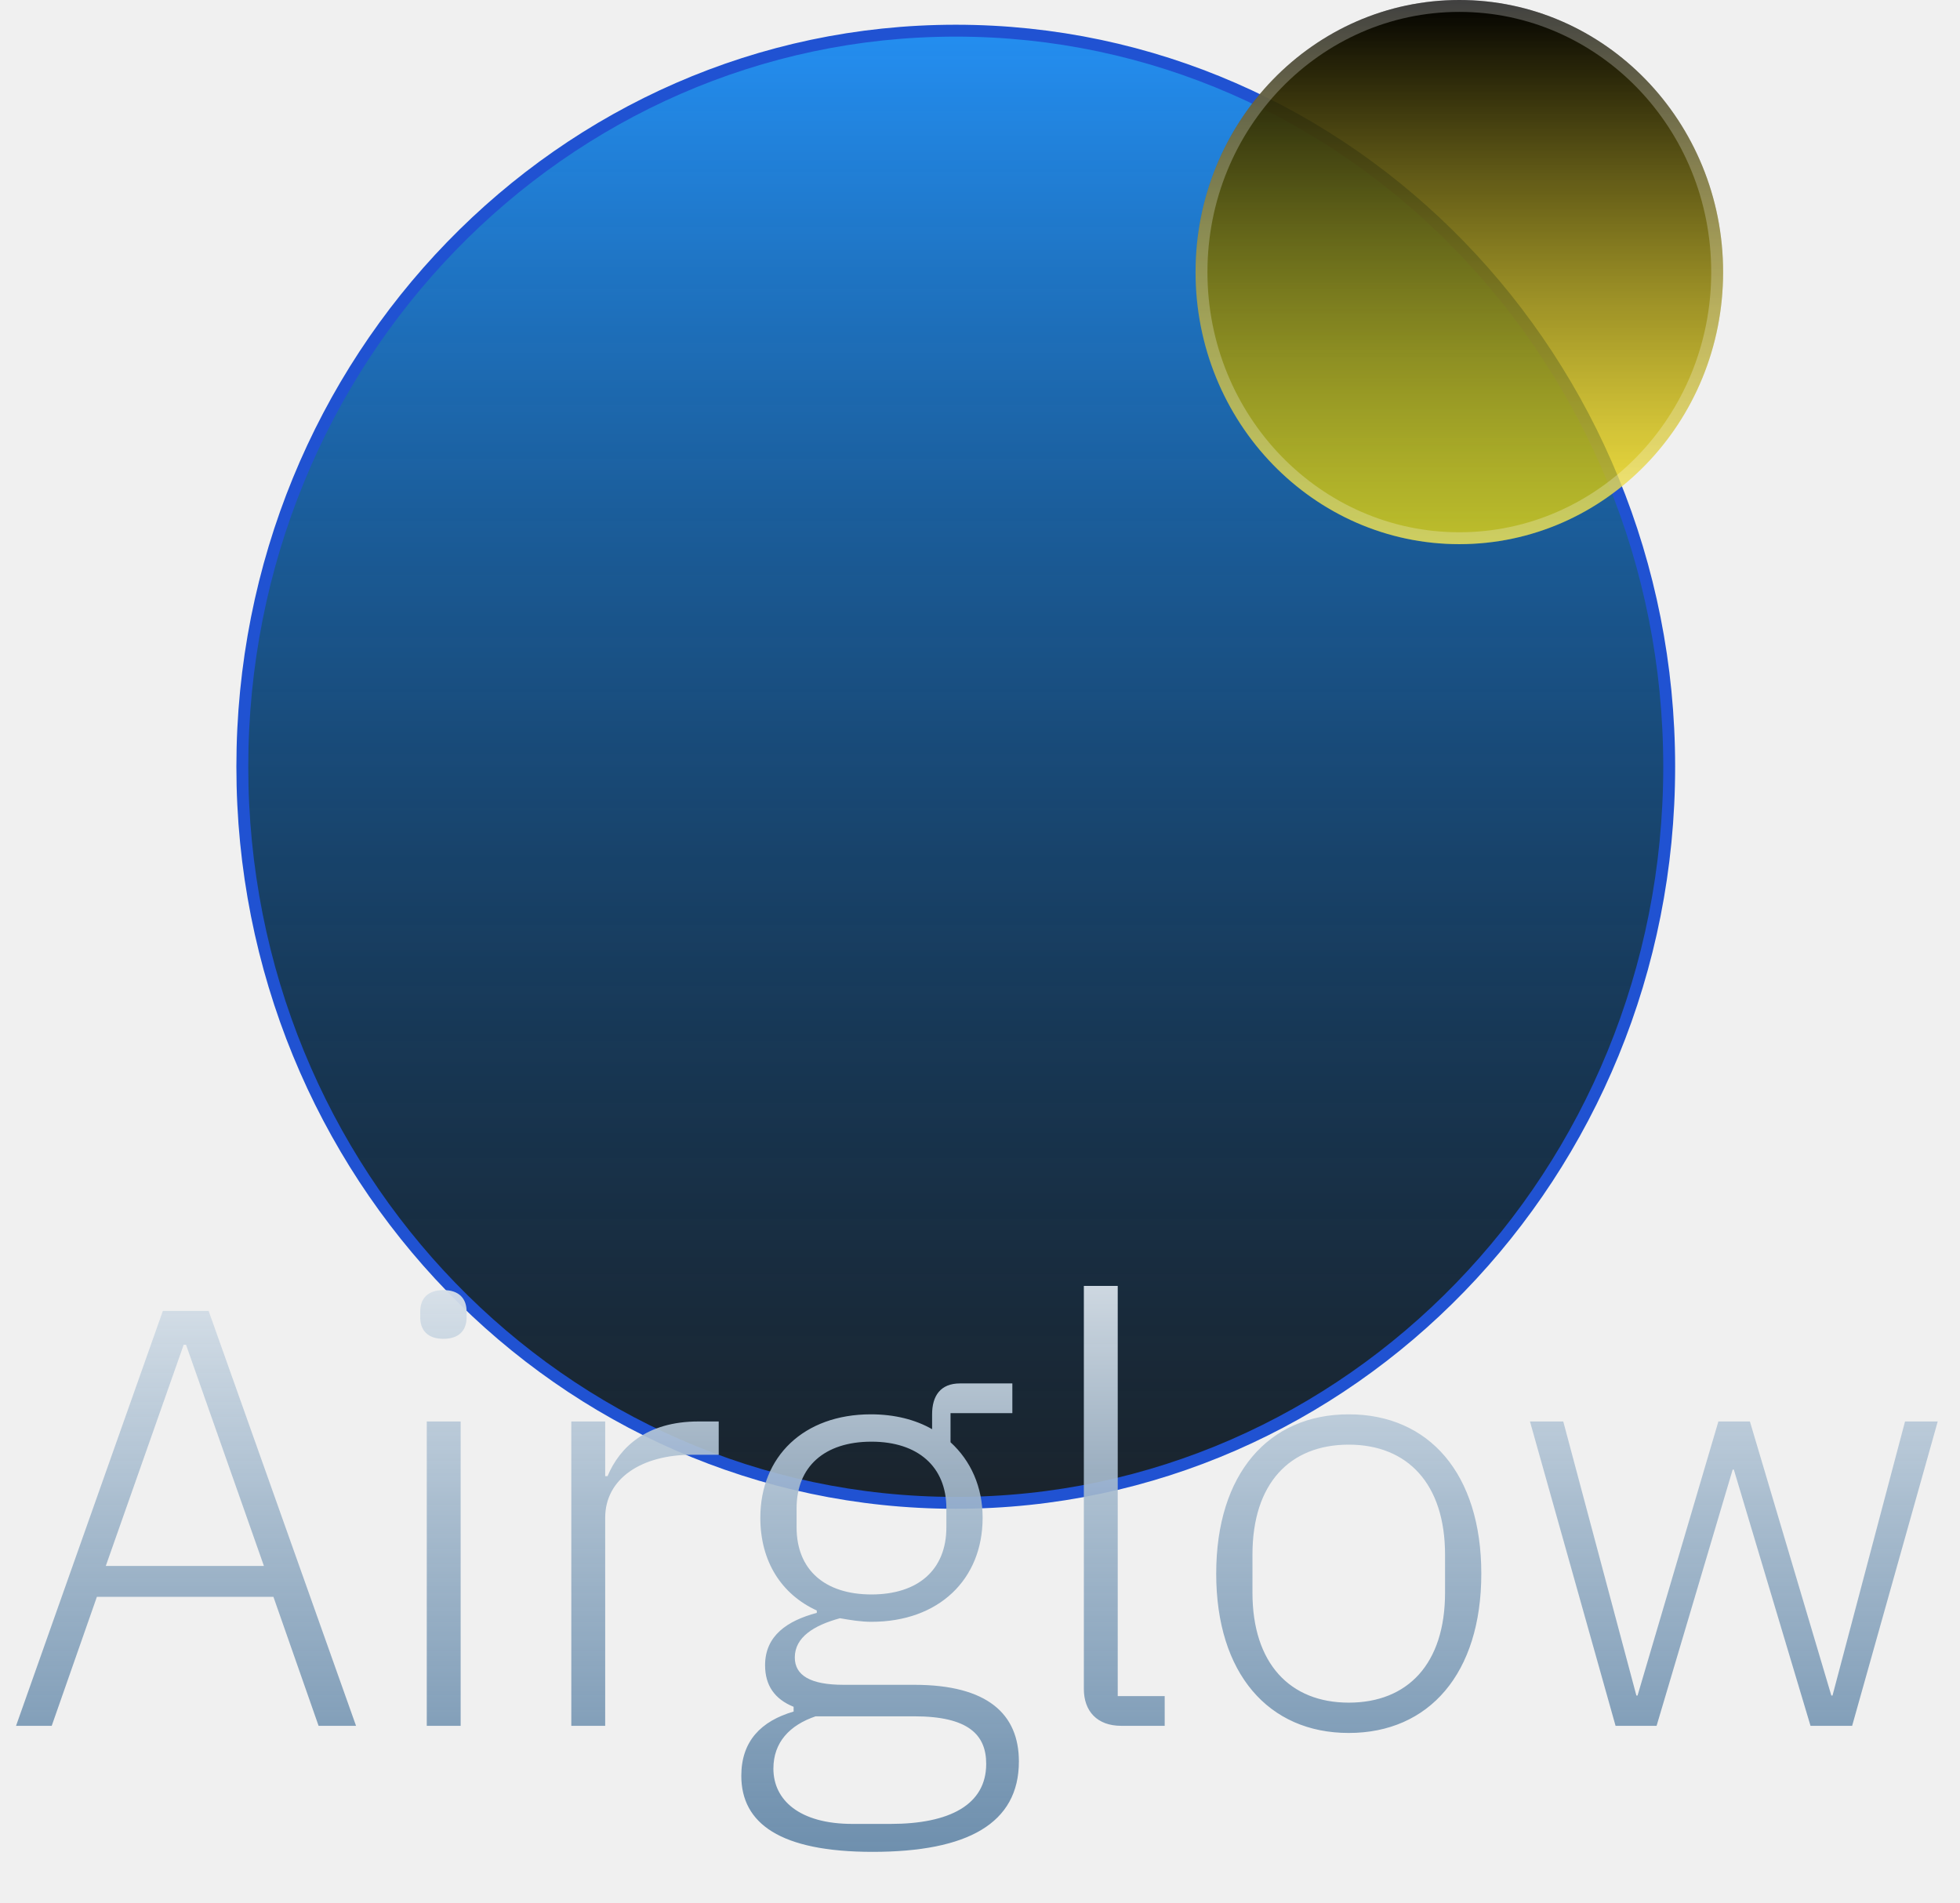
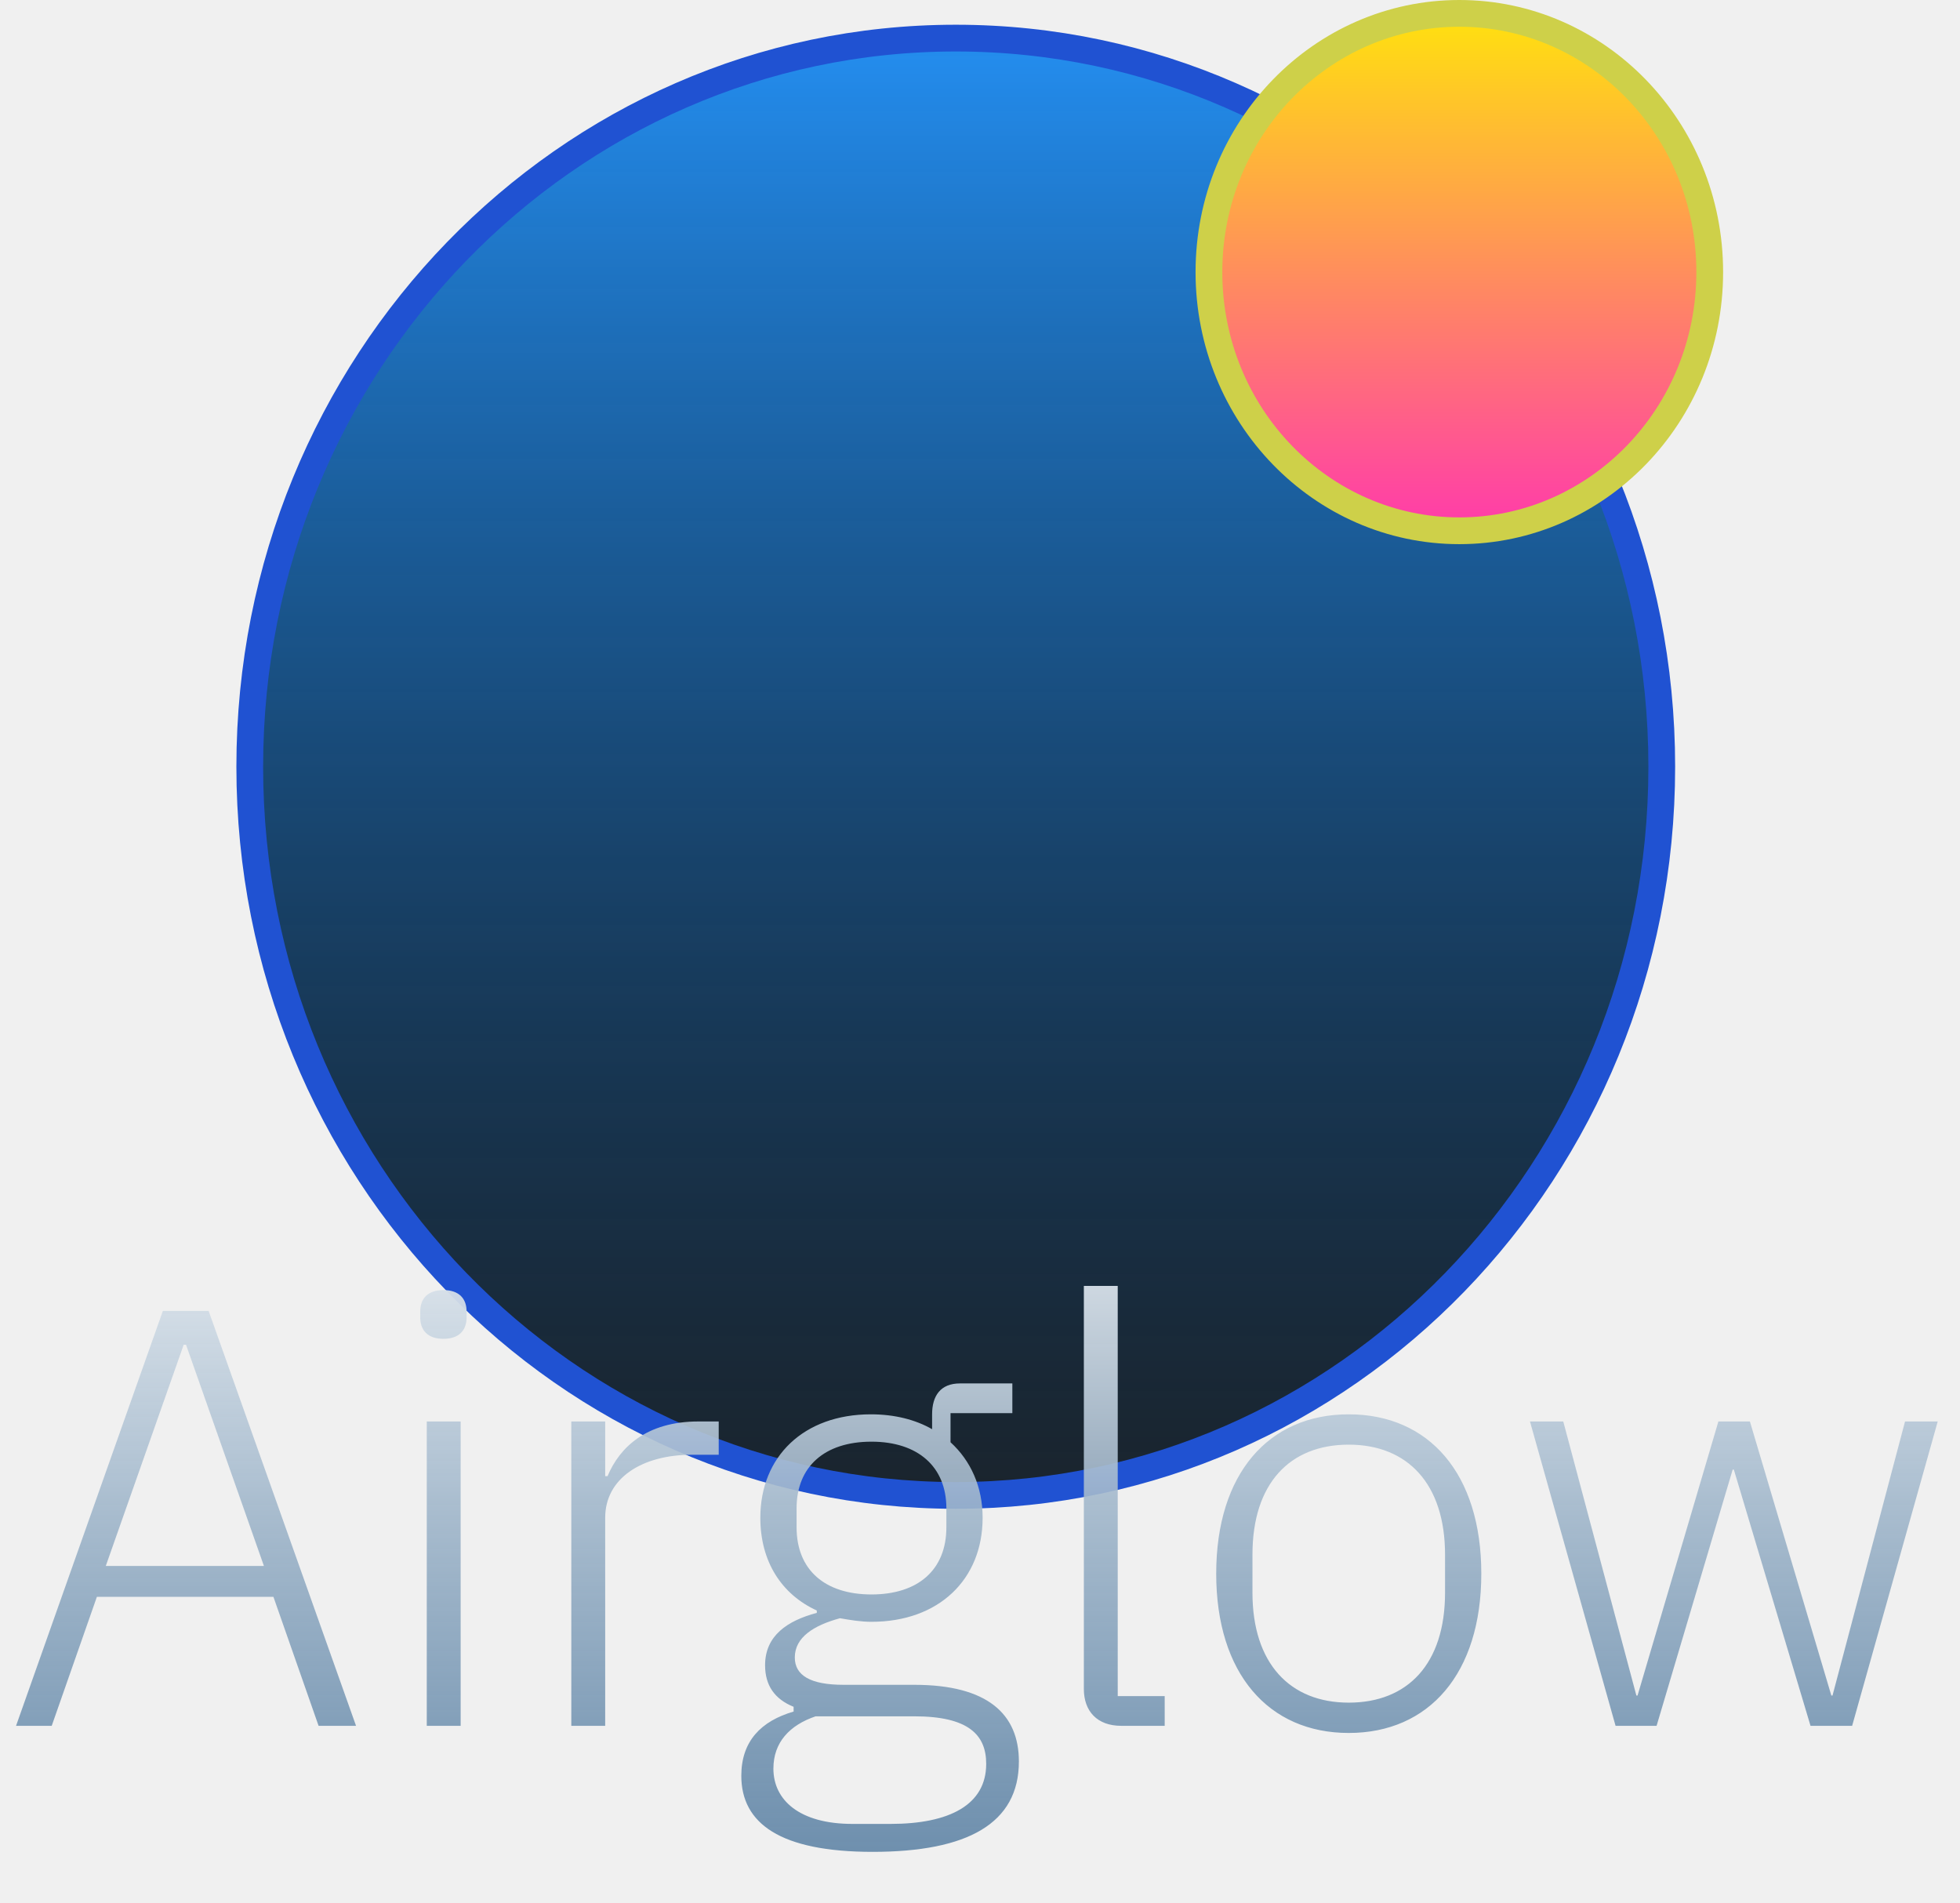
<svg xmlns="http://www.w3.org/2000/svg" width="1319" height="1280" viewBox="0 0 1319 1280" fill="none">
-   <path d="M1123.3 515.936C1123.3 789.596 908.235 1011.23 643.191 1011.23C378.148 1011.23 163.078 789.596 163.078 515.936C163.078 242.276 378.148 20.643 643.191 20.643C908.235 20.643 1123.3 242.276 1123.3 515.936Z" fill="#1E1E1E" />
-   <path d="M1123.3 515.936C1123.3 789.596 908.235 1011.23 643.191 1011.23C378.148 1011.23 163.078 789.596 163.078 515.936C163.078 242.276 378.148 20.643 643.191 20.643C908.235 20.643 1123.3 242.276 1123.3 515.936Z" fill="url(#paint0_linear_316_36)" />
-   <path d="M1123.3 515.936C1123.3 789.596 908.235 1011.23 643.191 1011.23C378.148 1011.23 163.078 789.596 163.078 515.936C163.078 242.276 378.148 20.643 643.191 20.643C908.235 20.643 1123.3 242.276 1123.3 515.936Z" stroke="#2052D2" stroke-width="8" />
-   <ellipse cx="982.071" cy="183.074" rx="177.508" ry="183.074" fill="url(#paint1_linear_316_36)" />
-   <path d="M1155.58 183.074C1155.58 282.091 1077.78 362.148 982.071 362.148C886.36 362.148 808.562 282.091 808.562 183.074C808.562 84.057 886.36 4 982.071 4C1077.78 4 1155.58 84.057 1155.58 183.074Z" stroke="white" stroke-opacity="0.25" stroke-width="8" />
+   <path d="M1118.3 515.936C1118.3 786.981 905.329 1006.23 643.191 1006.23C381.053 1006.23 168.078 786.981 168.078 515.936C168.078 244.891 381.053 25.643 643.191 25.643C905.329 25.643 1118.3 244.891 1118.3 515.936Z" fill="#1E1E1E" />
+   <path d="M1118.3 515.936C1118.3 786.981 905.329 1006.23 643.191 1006.23C381.053 1006.23 168.078 786.981 168.078 515.936C168.078 244.891 381.053 25.643 643.191 25.643C905.329 25.643 1118.3 244.891 1118.3 515.936Z" fill="url(#paint0_linear_316_36)" />
+   <path d="M1118.3 515.936C1118.3 786.981 905.329 1006.23 643.191 1006.23C381.053 1006.23 168.078 786.981 168.078 515.936C168.078 244.891 381.053 25.643 643.191 25.643C905.329 25.643 1118.3 244.891 1118.3 515.936Z" stroke="#2052D2" stroke-width="18" />
+   <path d="M1150.58 183.074C1150.58 279.476 1074.88 357.148 982.071 357.148C889.266 357.148 813.562 279.476 813.562 183.074C813.562 86.672 889.266 9 982.071 9C1074.88 9 1150.58 86.672 1150.58 183.074Z" fill="url(#paint1_linear_316_36)" stroke="#CED049" stroke-width="18" />
  <path d="M239.6 1161.27H214.4L184 1074.47H65.2L34.8 1161.27H10.8L109.6 882.069H140.4L239.6 1161.27ZM177.6 1053.67L125.2 904.869H123.6L71.2 1053.67H177.6ZM298.4 900.869C287.6 900.869 282.8 894.869 282.8 886.469V882.469C282.8 874.069 287.6 868.069 298.4 868.069C309.2 868.069 314 874.069 314 882.469V886.469C314 894.869 309.2 900.869 298.4 900.869ZM287.2 1161.27V956.469H310V1161.27H287.2ZM407.266 1161.27H384.466V956.469H407.266V993.269H408.866C416.866 974.069 434.866 956.469 470.066 956.469H483.666V978.869H465.666C431.666 978.869 407.266 994.869 407.266 1021.27V1161.27ZM685.669 1185.27C685.669 1226.87 651.269 1246.07 587.269 1246.07C524.869 1246.07 498.869 1226.87 498.869 1194.87C498.869 1171.67 512.069 1158.07 534.069 1151.67V1148.47C521.269 1143.27 514.869 1134.07 514.869 1120.47C514.869 1100.47 530.069 1090.47 549.669 1085.27V1083.67C526.069 1072.87 511.669 1050.87 511.669 1021.27C511.669 980.069 540.869 951.669 586.069 951.669C602.069 951.669 616.069 955.269 627.269 961.669V951.669C627.269 939.269 632.869 930.869 646.069 930.869H681.269V950.869H639.669V970.469C653.269 982.869 661.269 1000.47 661.269 1021.27C661.269 1062.87 631.669 1091.27 586.469 1091.27C579.269 1091.27 572.069 1090.07 565.269 1088.87C547.669 1093.67 534.869 1101.67 534.869 1115.27C534.869 1127.27 545.269 1133.67 567.669 1133.67H615.269C664.469 1133.67 685.669 1153.27 685.669 1185.27ZM663.669 1186.87C663.669 1167.27 651.669 1154.87 615.269 1154.87H548.869C531.269 1160.87 520.469 1172.47 520.469 1190.07C520.469 1211.27 538.069 1227.27 573.669 1227.27H599.269C638.869 1227.27 663.669 1214.47 663.669 1186.87ZM586.469 1072.87C617.669 1072.87 636.869 1056.47 636.869 1027.67V1014.87C636.869 986.869 617.669 970.069 586.469 970.069C554.869 970.069 536.069 986.869 536.069 1014.87V1027.67C536.069 1056.47 555.269 1072.87 586.469 1072.87ZM783.788 1161.27H754.588C738.188 1161.27 729.388 1151.27 729.388 1136.47V865.269H752.188V1141.27H783.788V1161.27ZM907.656 1166.07C853.656 1166.07 818.456 1126.07 818.456 1058.87C818.456 991.669 853.656 951.669 907.656 951.669C961.656 951.669 996.856 991.669 996.856 1058.87C996.856 1126.07 961.656 1166.07 907.656 1166.07ZM907.656 1145.67C947.256 1145.67 972.456 1119.67 972.456 1071.67V1046.07C972.456 998.469 947.256 972.069 907.656 972.069C868.056 972.069 842.856 998.069 842.856 1046.07V1071.67C842.856 1119.27 868.056 1145.67 907.656 1145.67ZM1087.21 1161.27L1029.61 956.469H1052.01L1101.21 1140.87H1102.01L1156.41 956.469H1177.61L1232.41 1140.87H1233.21L1282.01 956.469H1304.01L1246.41 1161.27H1218.41L1166.81 988.869H1166.01L1114.81 1161.27H1087.21Z" fill="url(#paint2_linear_316_36)" />
  <defs>
    <linearGradient id="paint0_linear_316_36" x1="643.191" y1="16.643" x2="643.191" y2="1015.23" gradientUnits="userSpaceOnUse">
      <stop stop-color="#248FF2" />
      <stop offset="1" stop-color="#04437D" stop-opacity="0.15" />
    </linearGradient>
    <linearGradient id="paint1_linear_316_36" x1="982.071" y1="0" x2="982.071" y2="366.148" gradientUnits="userSpaceOnUse">
-       <stop />
-       <stop offset="1" stop-color="#FFE600" stop-opacity="0.71" />
+       <stop stop-color="#FFE60A" />
+       <stop offset="1" stop-color="#FF36AF" />
    </linearGradient>
    <linearGradient id="paint2_linear_316_36" x1="659.33" y1="751.269" x2="659.33" y2="1279.19" gradientUnits="userSpaceOnUse">
      <stop stop-color="white" />
      <stop offset="1" stop-color="#436F97" stop-opacity="0.79" />
    </linearGradient>
  </defs>
</svg>
